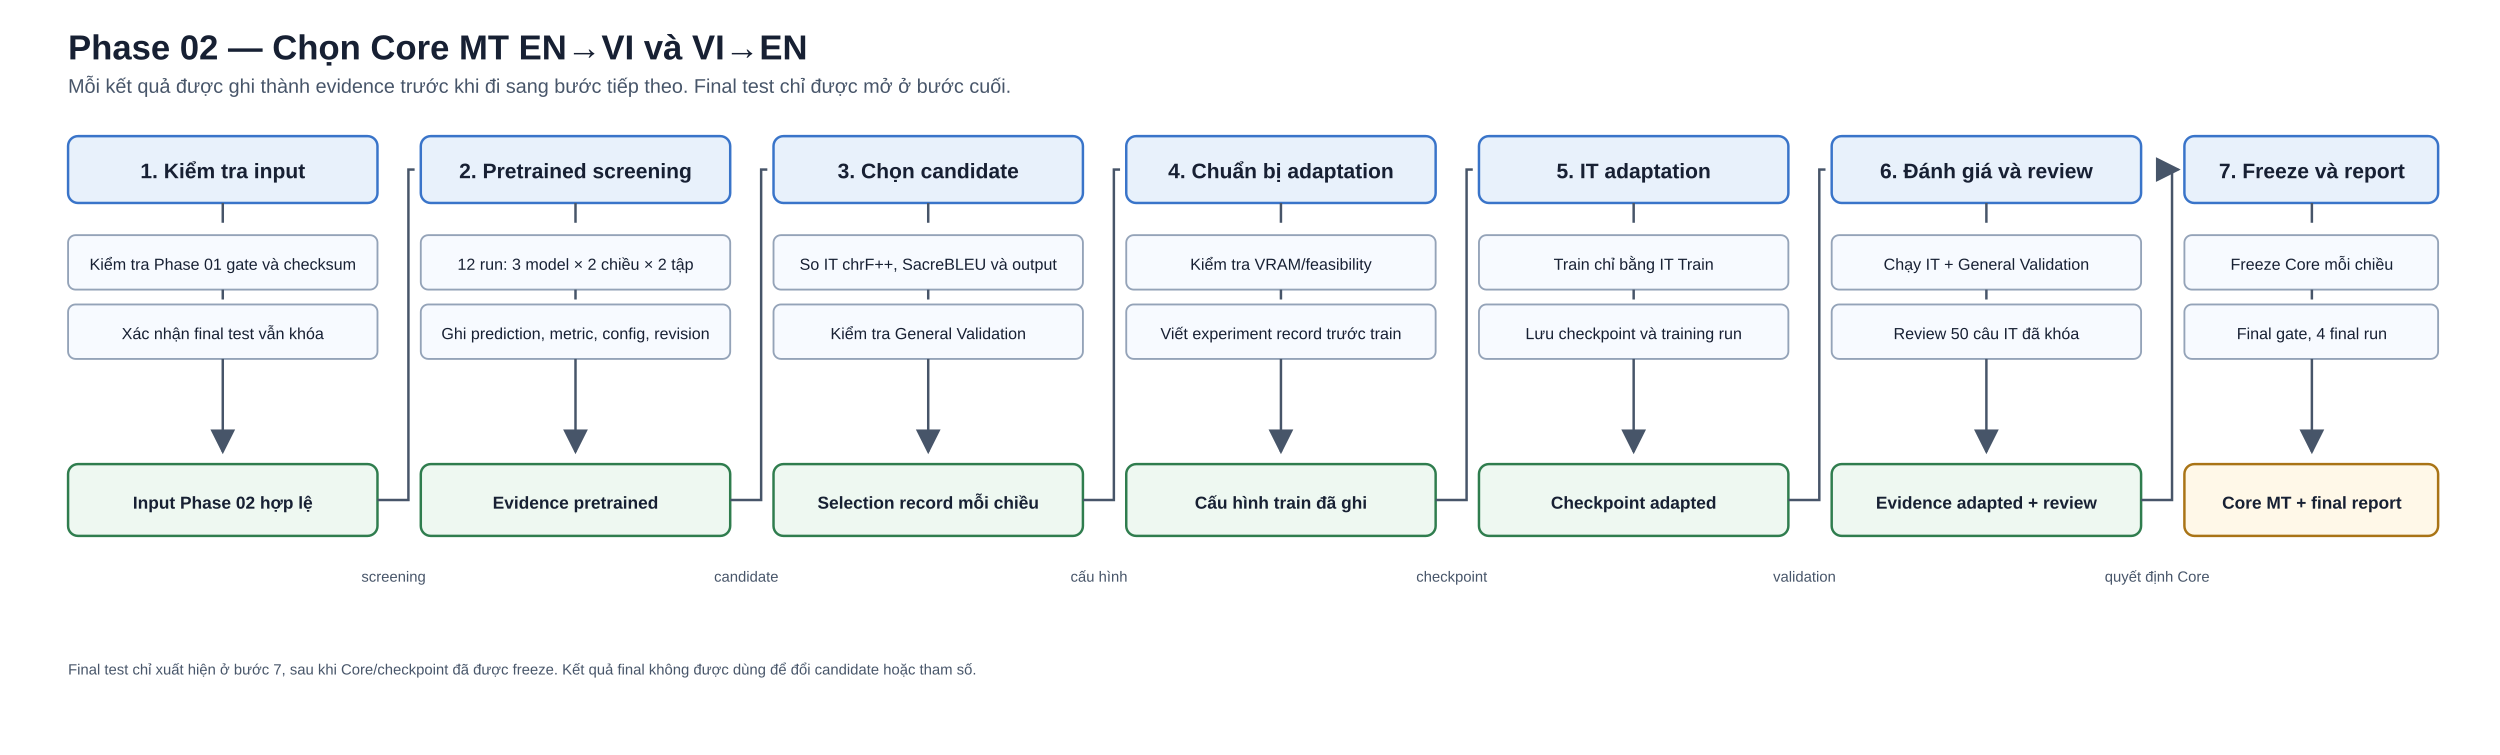
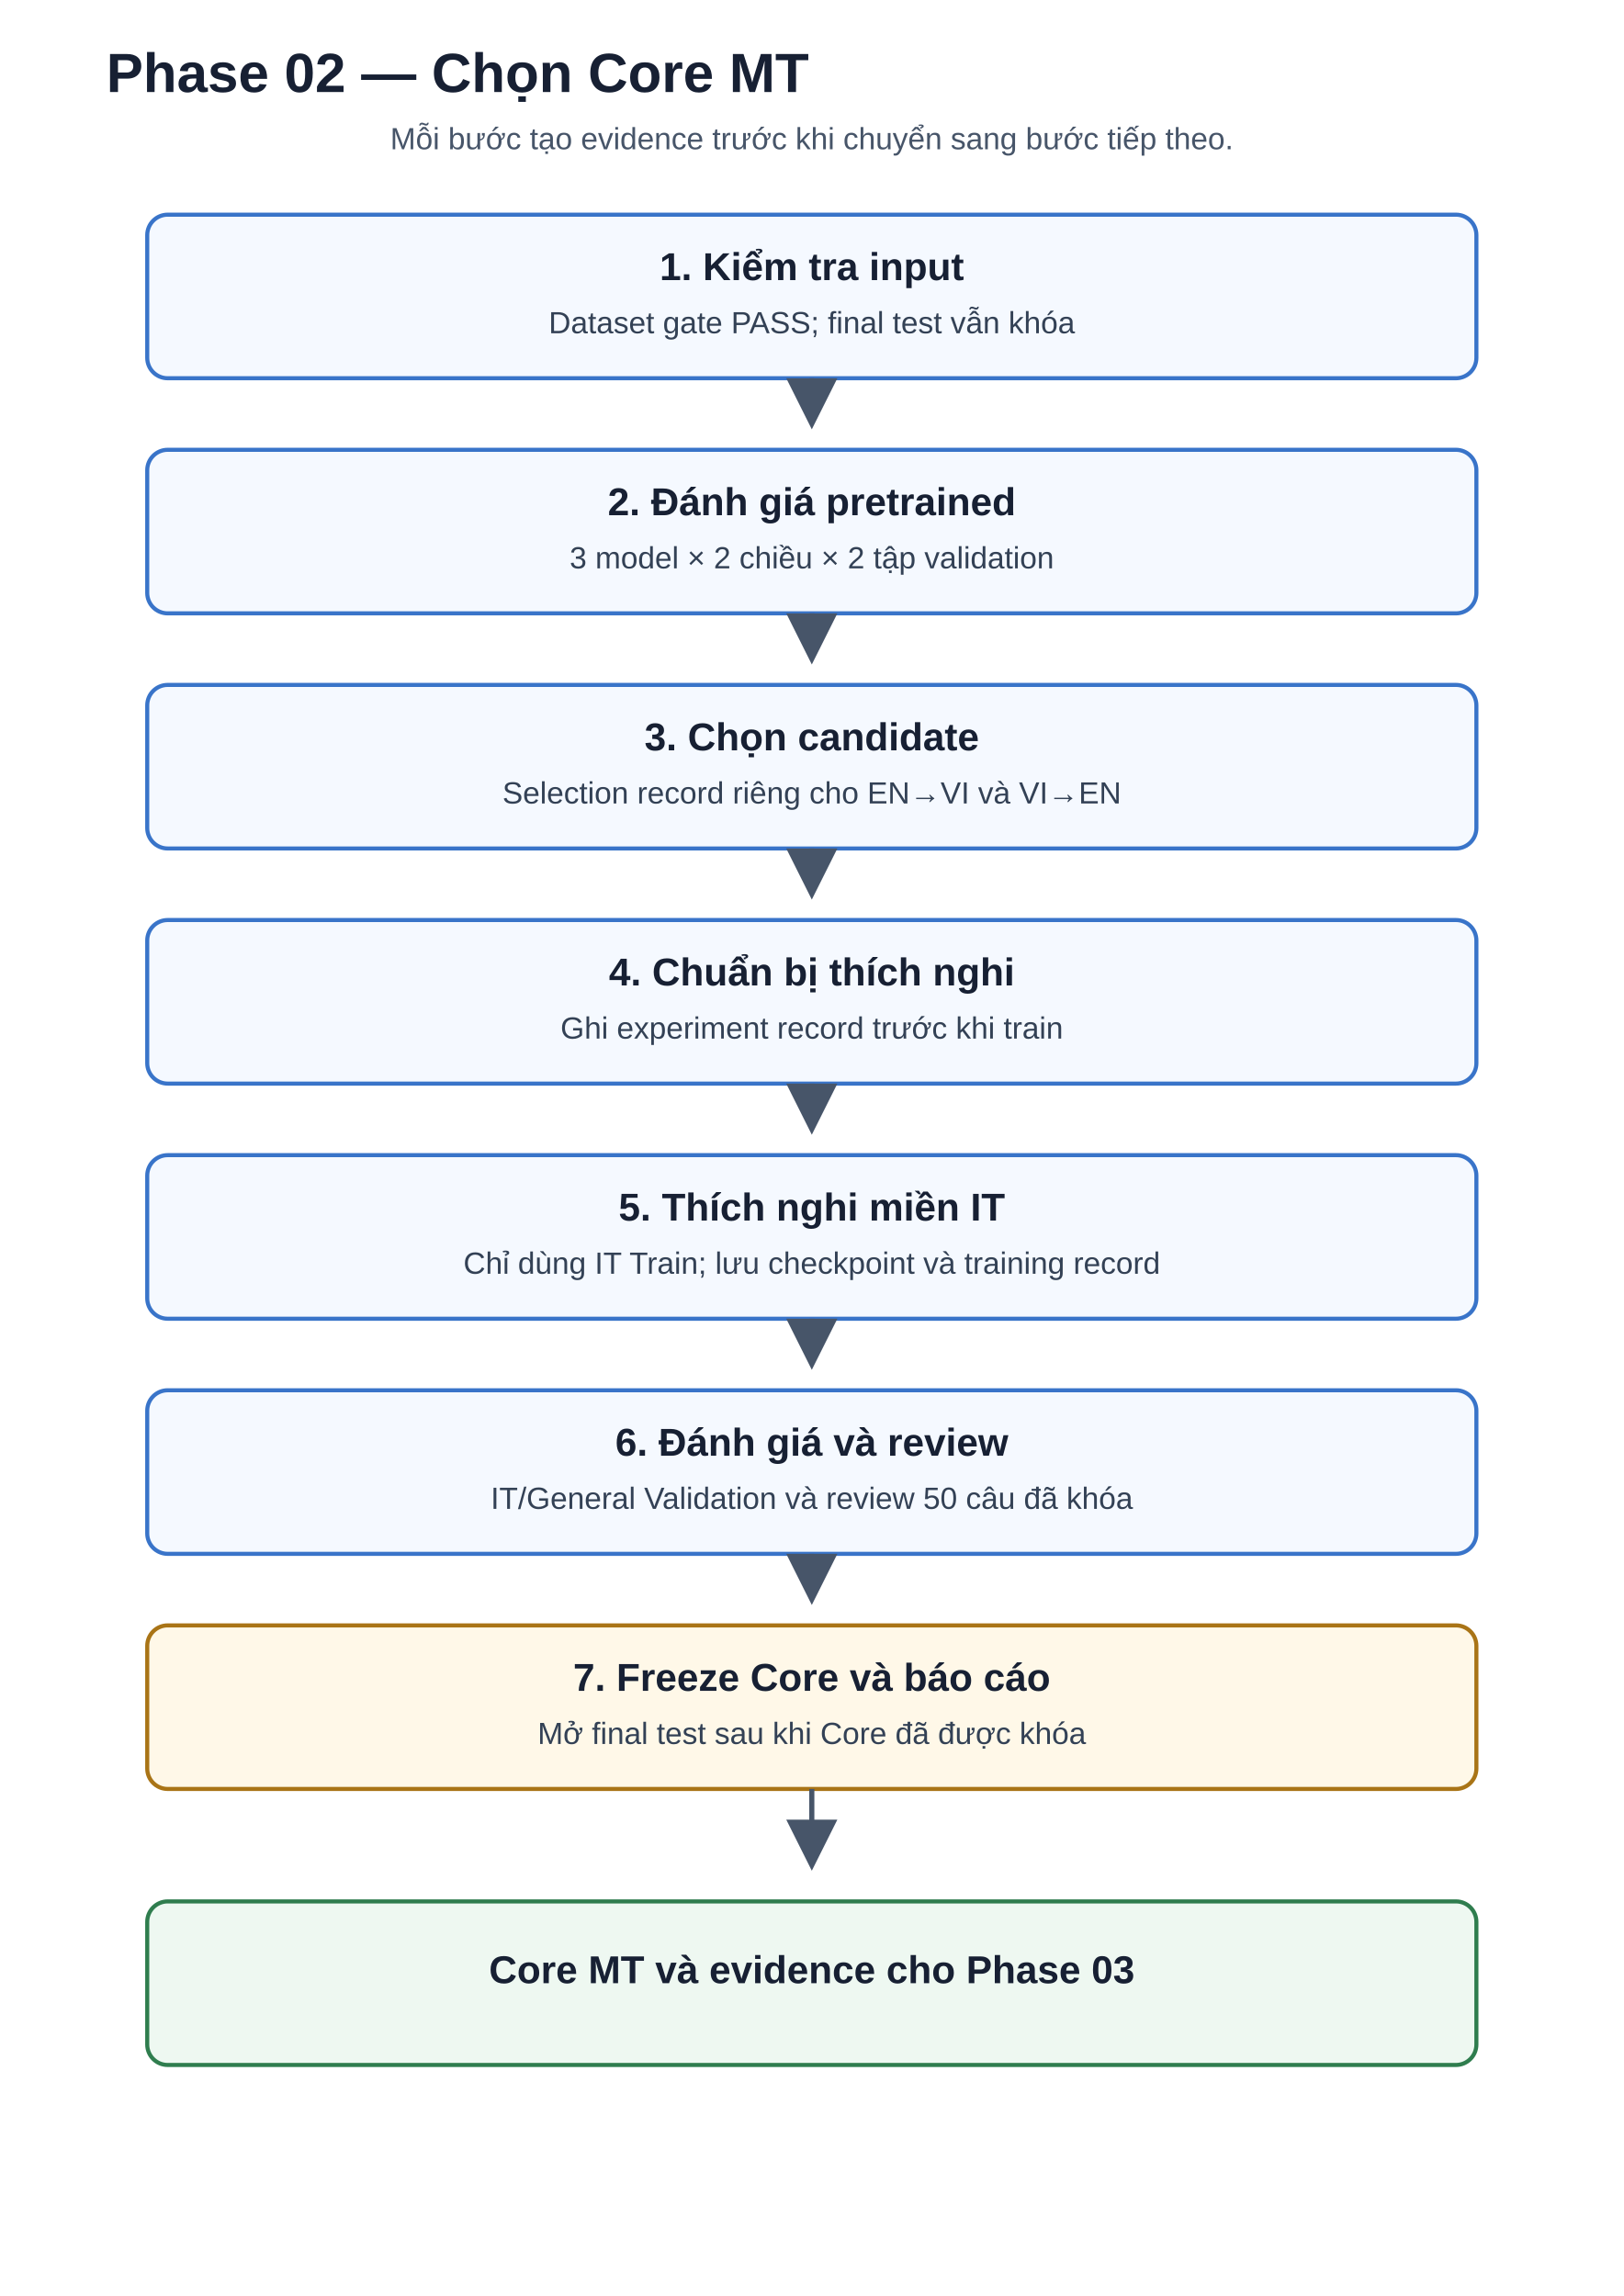
- <svg xmlns="http://www.w3.org/2000/svg" width="2020" height="610" viewBox="0 0 2020 610" role="img" aria-labelledby="title desc">
+ <svg xmlns="http://www.w3.org/2000/svg" width="794" height="1123" viewBox="0 0 794 1123" role="img" aria-labelledby="title desc">
  <defs>
-     <marker id="arrow" markerWidth="10" markerHeight="10" refX="9" refY="5" orient="auto">
-       <path d="M0 0L10 5 0 10z" fill="#475569" />
+     <marker id="arrow" markerWidth="10" markerHeight="10" refX="8" refY="5" orient="auto">
+       <path d="M0 0L10 5L0 10Z" fill="#475569" />
    </marker>
-     <style>
-       text{font-family:Arial,sans-serif;fill:#172033}.title{font-size:28px;font-weight:700}.subtitle{font-size:16px;fill:#475569}.main{font-size:17px;font-weight:700}.task{font-size:13px}.out{font-size:14px;font-weight:700}.label{font-size:12px;fill:#475569}.mainbox{fill:#e8f1fb;stroke:#3974c9;stroke-width:2}.taskbox{fill:#f7faff;stroke:#94a3b8;stroke-width:1.5}.resultbox{fill:#eef8f1;stroke:#2f7d4e;stroke-width:2}.finalbox{fill:#fff8e8;stroke:#a97416;stroke-width:2}.arrow{stroke:#475569;stroke-width:2;fill:none;marker-end:url(#arrow)}
-     </style>
+     <style>text{font-family:Arial,sans-serif;fill:#172033}.title{font-size:27px;font-weight:700}.subtitle{font-size:15px;fill:#475569}.step{font-size:19px;font-weight:700}.detail{font-size:15px;fill:#334155}.result{font-size:19px;font-weight:700}.box{fill:#f5f9ff;stroke:#3974c9;stroke-width:2}.final{fill:#fff8e8;stroke:#a97416;stroke-width:2}.out{fill:#eef8f1;stroke:#2f7d4e;stroke-width:2}.arrow{stroke:#475569;stroke-width:2.5;fill:none;marker-end:url(#arrow)}</style>
  </defs>
-   <text x="55" y="48" class="title">Phase 02 — Chọn Core MT EN→VI và VI→EN</text>
-   <text x="55" y="75" class="subtitle">Mỗi kết quả được ghi thành evidence trước khi đi sang bước tiếp theo. Final test chỉ được mở ở bước cuối.</text>
-   <rect x="55" y="110" width="250" height="54" rx="8" class="mainbox" />
-   <text x="180" y="144" text-anchor="middle" class="main">1. Kiểm tra input</text>
-   <rect x="55" y="190" width="250" height="44" rx="6" class="taskbox" />
-   <text x="180" y="218" text-anchor="middle" class="task">Kiểm tra Phase 01 gate và checksum</text>
-   <rect x="55" y="246" width="250" height="44" rx="6" class="taskbox" />
-   <text x="180" y="274" text-anchor="middle" class="task">Xác nhận final test vẫn khóa</text>
-   <rect x="55" y="375" width="250" height="58" rx="8" class="resultbox" />
-   <text x="180" y="411" text-anchor="middle" class="out">Input Phase 02 hợp lệ</text>
-   <path class="arrow" d="M180 164V180M180 234V242M180 290V365" />
-   <rect x="340" y="110" width="250" height="54" rx="8" class="mainbox" />
-   <text x="465" y="144" text-anchor="middle" class="main">2. Pretrained screening</text>
-   <rect x="340" y="190" width="250" height="44" rx="6" class="taskbox" />
-   <text x="465" y="218" text-anchor="middle" class="task">12 run: 3 model × 2 chiều × 2 tập</text>
-   <rect x="340" y="246" width="250" height="44" rx="6" class="taskbox" />
-   <text x="465" y="274" text-anchor="middle" class="task">Ghi prediction, metric, config, revision</text>
-   <rect x="340" y="375" width="250" height="58" rx="8" class="resultbox" />
-   <text x="465" y="411" text-anchor="middle" class="out">Evidence pretrained</text>
-   <path class="arrow" d="M465 164V180M465 234V242M465 290V365" />
-   <rect x="625" y="110" width="250" height="54" rx="8" class="mainbox" />
-   <text x="750" y="144" text-anchor="middle" class="main">3. Chọn candidate</text>
-   <rect x="625" y="190" width="250" height="44" rx="6" class="taskbox" />
-   <text x="750" y="218" text-anchor="middle" class="task">So IT chrF++, SacreBLEU và output</text>
-   <rect x="625" y="246" width="250" height="44" rx="6" class="taskbox" />
-   <text x="750" y="274" text-anchor="middle" class="task">Kiểm tra General Validation</text>
-   <rect x="625" y="375" width="250" height="58" rx="8" class="resultbox" />
-   <text x="750" y="411" text-anchor="middle" class="out">Selection record mỗi chiều</text>
-   <path class="arrow" d="M750 164V180M750 234V242M750 290V365" />
-   <rect x="910" y="110" width="250" height="54" rx="8" class="mainbox" />
-   <text x="1035" y="144" text-anchor="middle" class="main">4. Chuẩn bị adaptation</text>
-   <rect x="910" y="190" width="250" height="44" rx="6" class="taskbox" />
-   <text x="1035" y="218" text-anchor="middle" class="task">Kiểm tra VRAM/feasibility</text>
-   <rect x="910" y="246" width="250" height="44" rx="6" class="taskbox" />
-   <text x="1035" y="274" text-anchor="middle" class="task">Viết experiment record trước train</text>
-   <rect x="910" y="375" width="250" height="58" rx="8" class="resultbox" />
-   <text x="1035" y="411" text-anchor="middle" class="out">Cấu hình train đã ghi</text>
-   <path class="arrow" d="M1035 164V180M1035 234V242M1035 290V365" />
-   <rect x="1195" y="110" width="250" height="54" rx="8" class="mainbox" />
-   <text x="1320" y="144" text-anchor="middle" class="main">5. IT adaptation</text>
-   <rect x="1195" y="190" width="250" height="44" rx="6" class="taskbox" />
-   <text x="1320" y="218" text-anchor="middle" class="task">Train chỉ bằng IT Train</text>
-   <rect x="1195" y="246" width="250" height="44" rx="6" class="taskbox" />
-   <text x="1320" y="274" text-anchor="middle" class="task">Lưu checkpoint và training run</text>
-   <rect x="1195" y="375" width="250" height="58" rx="8" class="resultbox" />
-   <text x="1320" y="411" text-anchor="middle" class="out">Checkpoint adapted</text>
-   <path class="arrow" d="M1320 164V180M1320 234V242M1320 290V365" />
-   <rect x="1480" y="110" width="250" height="54" rx="8" class="mainbox" />
-   <text x="1605" y="144" text-anchor="middle" class="main">6. Đánh giá và review</text>
-   <rect x="1480" y="190" width="250" height="44" rx="6" class="taskbox" />
-   <text x="1605" y="218" text-anchor="middle" class="task">Chạy IT + General Validation</text>
-   <rect x="1480" y="246" width="250" height="44" rx="6" class="taskbox" />
-   <text x="1605" y="274" text-anchor="middle" class="task">Review 50 câu IT đã khóa</text>
-   <rect x="1480" y="375" width="250" height="58" rx="8" class="resultbox" />
-   <text x="1605" y="411" text-anchor="middle" class="out">Evidence adapted + review</text>
-   <path class="arrow" d="M1605 164V180M1605 234V242M1605 290V365" />
-   <rect x="1765" y="110" width="205" height="54" rx="8" class="mainbox" />
-   <text x="1868" y="144" text-anchor="middle" class="main">7. Freeze và report</text>
-   <rect x="1765" y="190" width="205" height="44" rx="6" class="taskbox" />
-   <text x="1868" y="218" text-anchor="middle" class="task">Freeze Core mỗi chiều</text>
-   <rect x="1765" y="246" width="205" height="44" rx="6" class="taskbox" />
-   <text x="1868" y="274" text-anchor="middle" class="task">Final gate, 4 final run</text>
-   <rect x="1765" y="375" width="205" height="58" rx="8" class="finalbox" />
-   <text x="1868" y="411" text-anchor="middle" class="out">Core MT + final report</text>
-   <path class="arrow" d="M1868 164V180M1868 234V242M1868 290V365" />
-   <path class="arrow" d="M305 404H330V137H335M590 404H615V137H620M875 404H900V137H905M1160 404H1185V137H1190M1445 404H1470V137H1475M1730 404H1755V137H1760" />
-   <text x="318" y="470" text-anchor="middle" class="label">screening</text>
-   <text x="603" y="470" text-anchor="middle" class="label">candidate</text>
-   <text x="888" y="470" text-anchor="middle" class="label">cấu hình</text>
-   <text x="1173" y="470" text-anchor="middle" class="label">checkpoint</text>
-   <text x="1458" y="470" text-anchor="middle" class="label">validation</text>
-   <text x="1743" y="470" text-anchor="middle" class="label">quyết định Core</text>
-   <text x="55" y="545" class="label">Final test chỉ xuất hiện ở bước 7, sau khi Core/checkpoint đã được freeze. Kết quả final không được dùng để đổi candidate hoặc tham số.</text>
+   <text x="52" y="45" class="title">Phase 02 — Chọn Core MT</text>
+   <text x="397" y="73" text-anchor="middle" class="subtitle">Mỗi bước tạo evidence trước khi chuyển sang bước tiếp theo.</text>
+   <rect x="72" y="105" width="650" height="80" rx="10" class="box" />
+   <text x="397" y="137" text-anchor="middle" class="step">1. Kiểm tra input</text>
+   <text x="397" y="163" text-anchor="middle" class="detail">Dataset gate PASS; final test vẫn khóa</text>
+   <path d="M397 185V205" class="arrow" />
+   <rect x="72" y="220" width="650" height="80" rx="10" class="box" />
+   <text x="397" y="252" text-anchor="middle" class="step">2. Đánh giá pretrained</text>
+   <text x="397" y="278" text-anchor="middle" class="detail">3 model × 2 chiều × 2 tập validation</text>
+   <path d="M397 300V320" class="arrow" />
+   <rect x="72" y="335" width="650" height="80" rx="10" class="box" />
+   <text x="397" y="367" text-anchor="middle" class="step">3. Chọn candidate</text>
+   <text x="397" y="393" text-anchor="middle" class="detail">Selection record riêng cho EN→VI và VI→EN</text>
+   <path d="M397 415V435" class="arrow" />
+   <rect x="72" y="450" width="650" height="80" rx="10" class="box" />
+   <text x="397" y="482" text-anchor="middle" class="step">4. Chuẩn bị thích nghi</text>
+   <text x="397" y="508" text-anchor="middle" class="detail">Ghi experiment record trước khi train</text>
+   <path d="M397 530V550" class="arrow" />
+   <rect x="72" y="565" width="650" height="80" rx="10" class="box" />
+   <text x="397" y="597" text-anchor="middle" class="step">5. Thích nghi miền IT</text>
+   <text x="397" y="623" text-anchor="middle" class="detail">Chỉ dùng IT Train; lưu checkpoint và training record</text>
+   <path d="M397 645V665" class="arrow" />
+   <rect x="72" y="680" width="650" height="80" rx="10" class="box" />
+   <text x="397" y="712" text-anchor="middle" class="step">6. Đánh giá và review</text>
+   <text x="397" y="738" text-anchor="middle" class="detail">IT/General Validation và review 50 câu đã khóa</text>
+   <path d="M397 760V780" class="arrow" />
+   <rect x="72" y="795" width="650" height="80" rx="10" class="final" />
+   <text x="397" y="827" text-anchor="middle" class="step">7. Freeze Core và báo cáo</text>
+   <text x="397" y="853" text-anchor="middle" class="detail">Mở final test sau khi Core đã được khóa</text>
+   <path d="M397 875V910" class="arrow" />
+   <rect x="72" y="930" width="650" height="80" rx="10" class="out" />
+   <text x="397" y="970" text-anchor="middle" class="result">Core MT và evidence cho Phase 03</text>
</svg>
